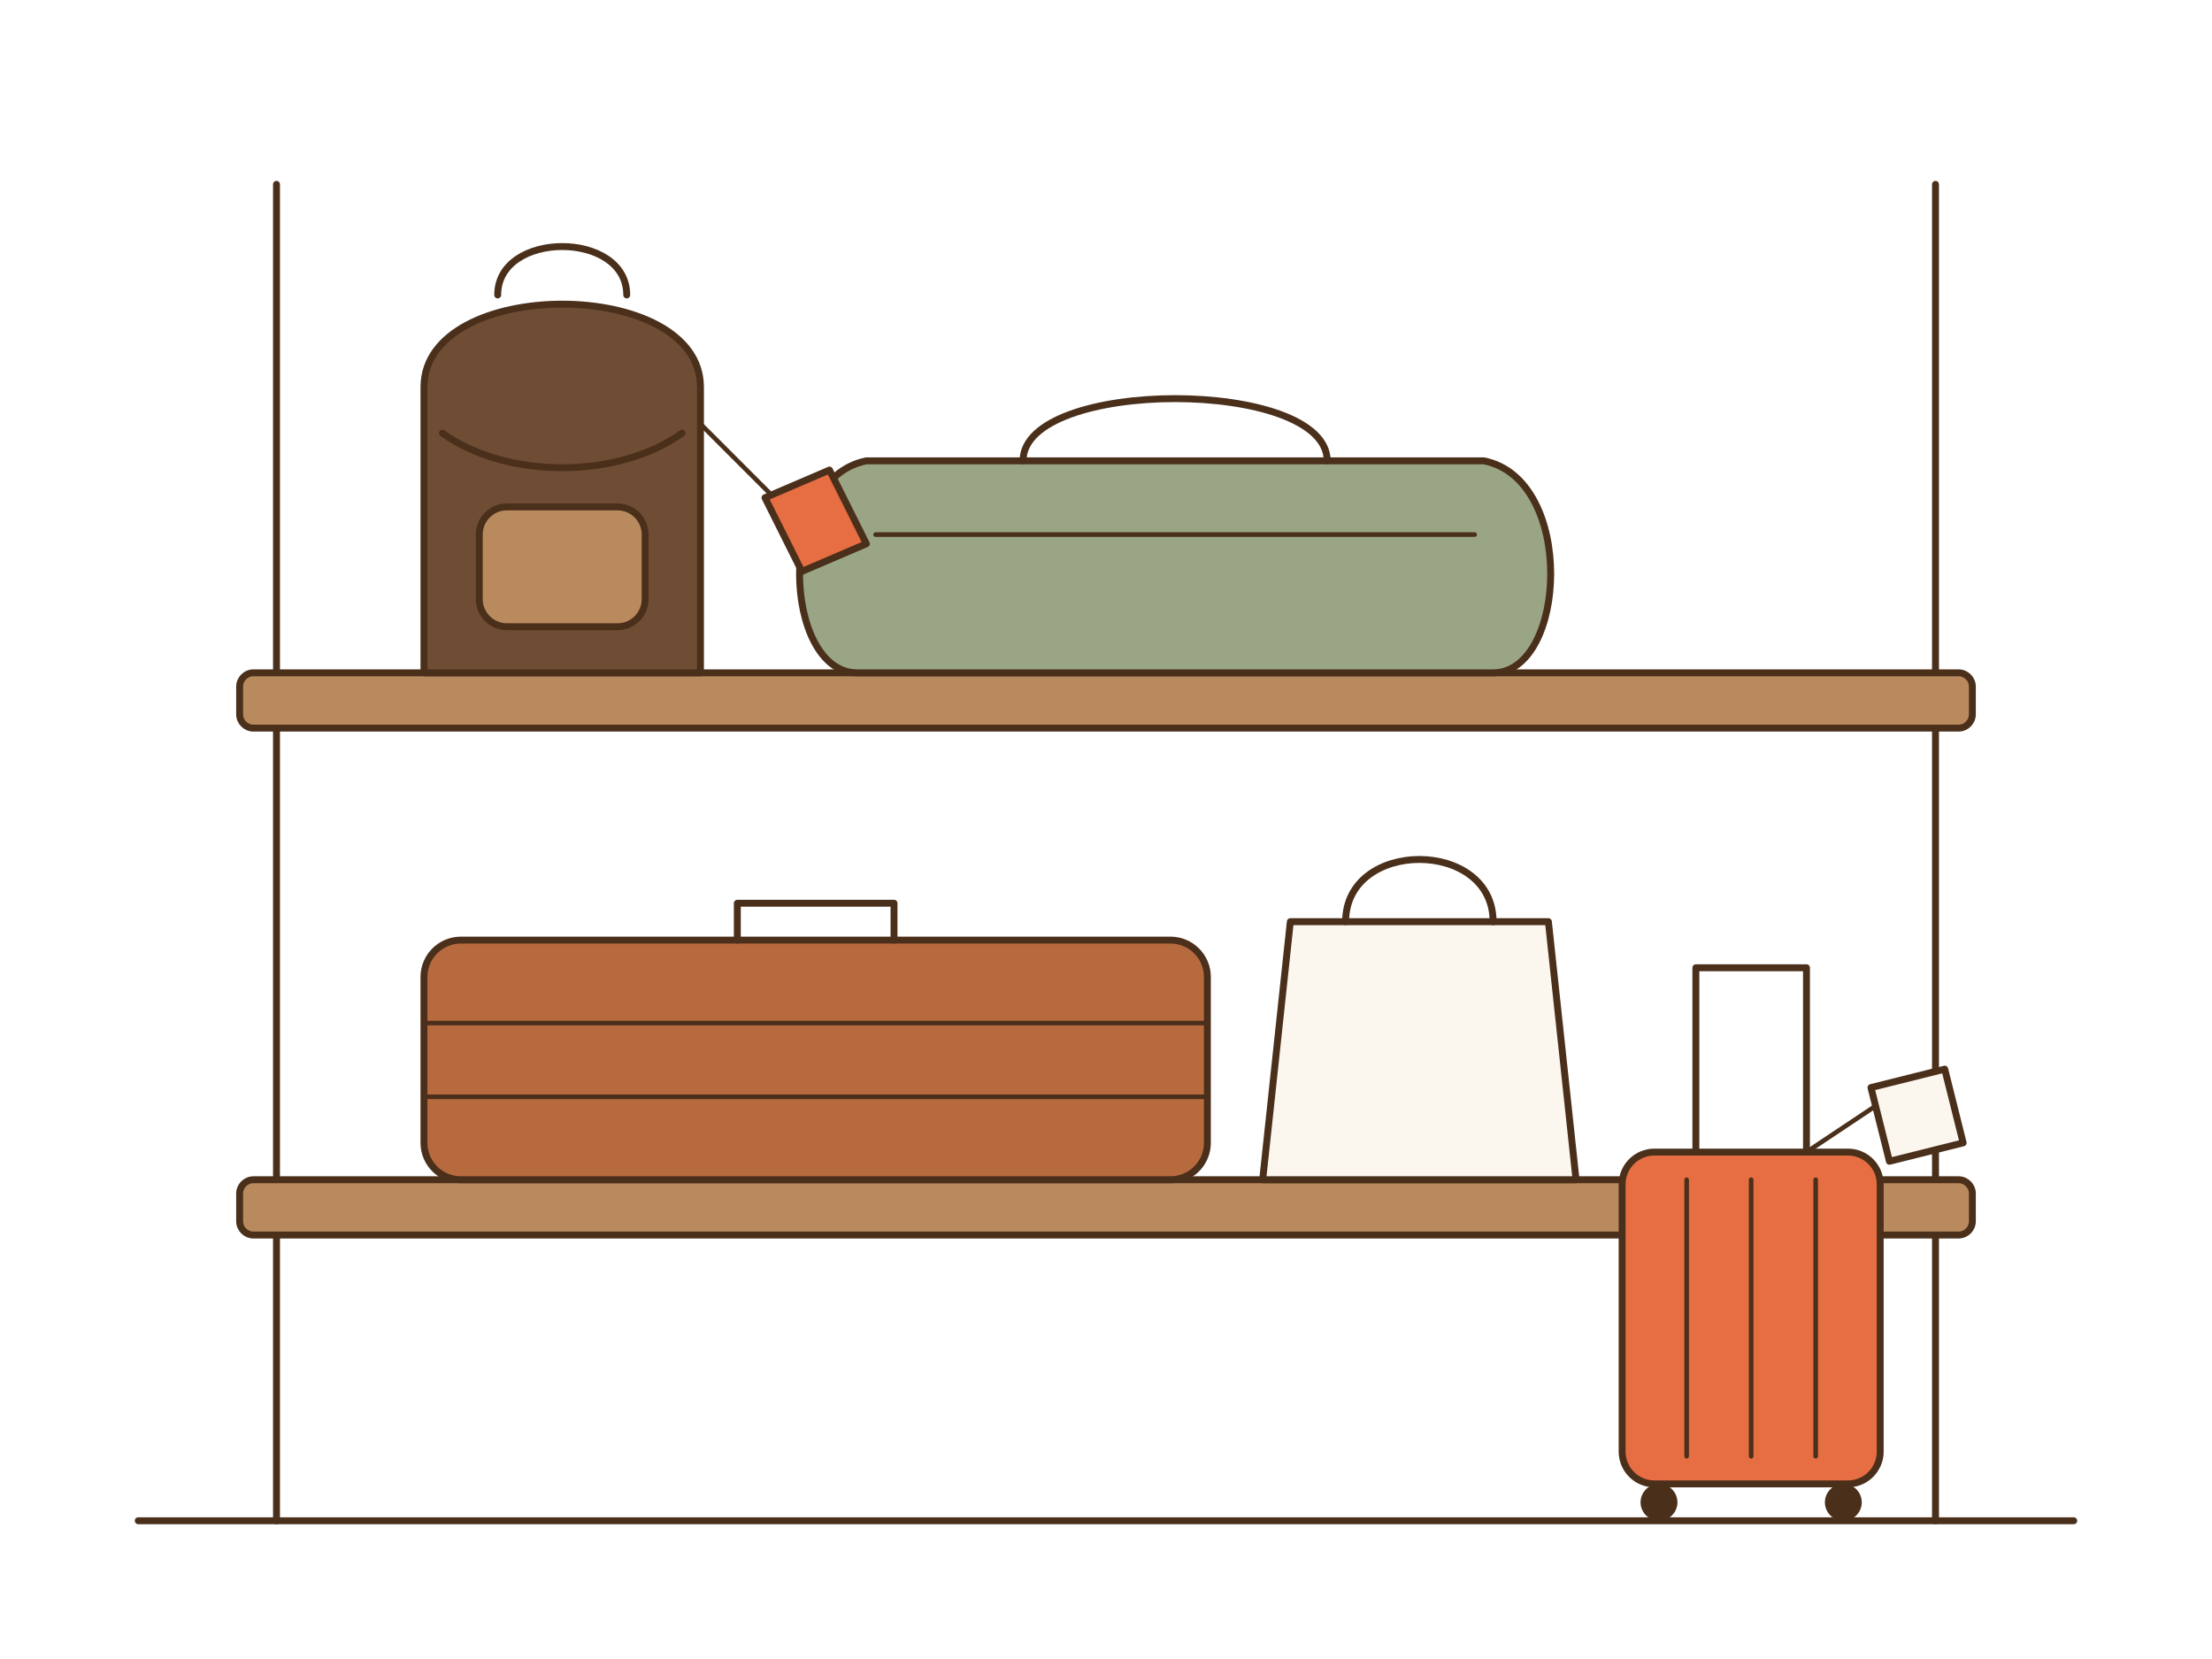
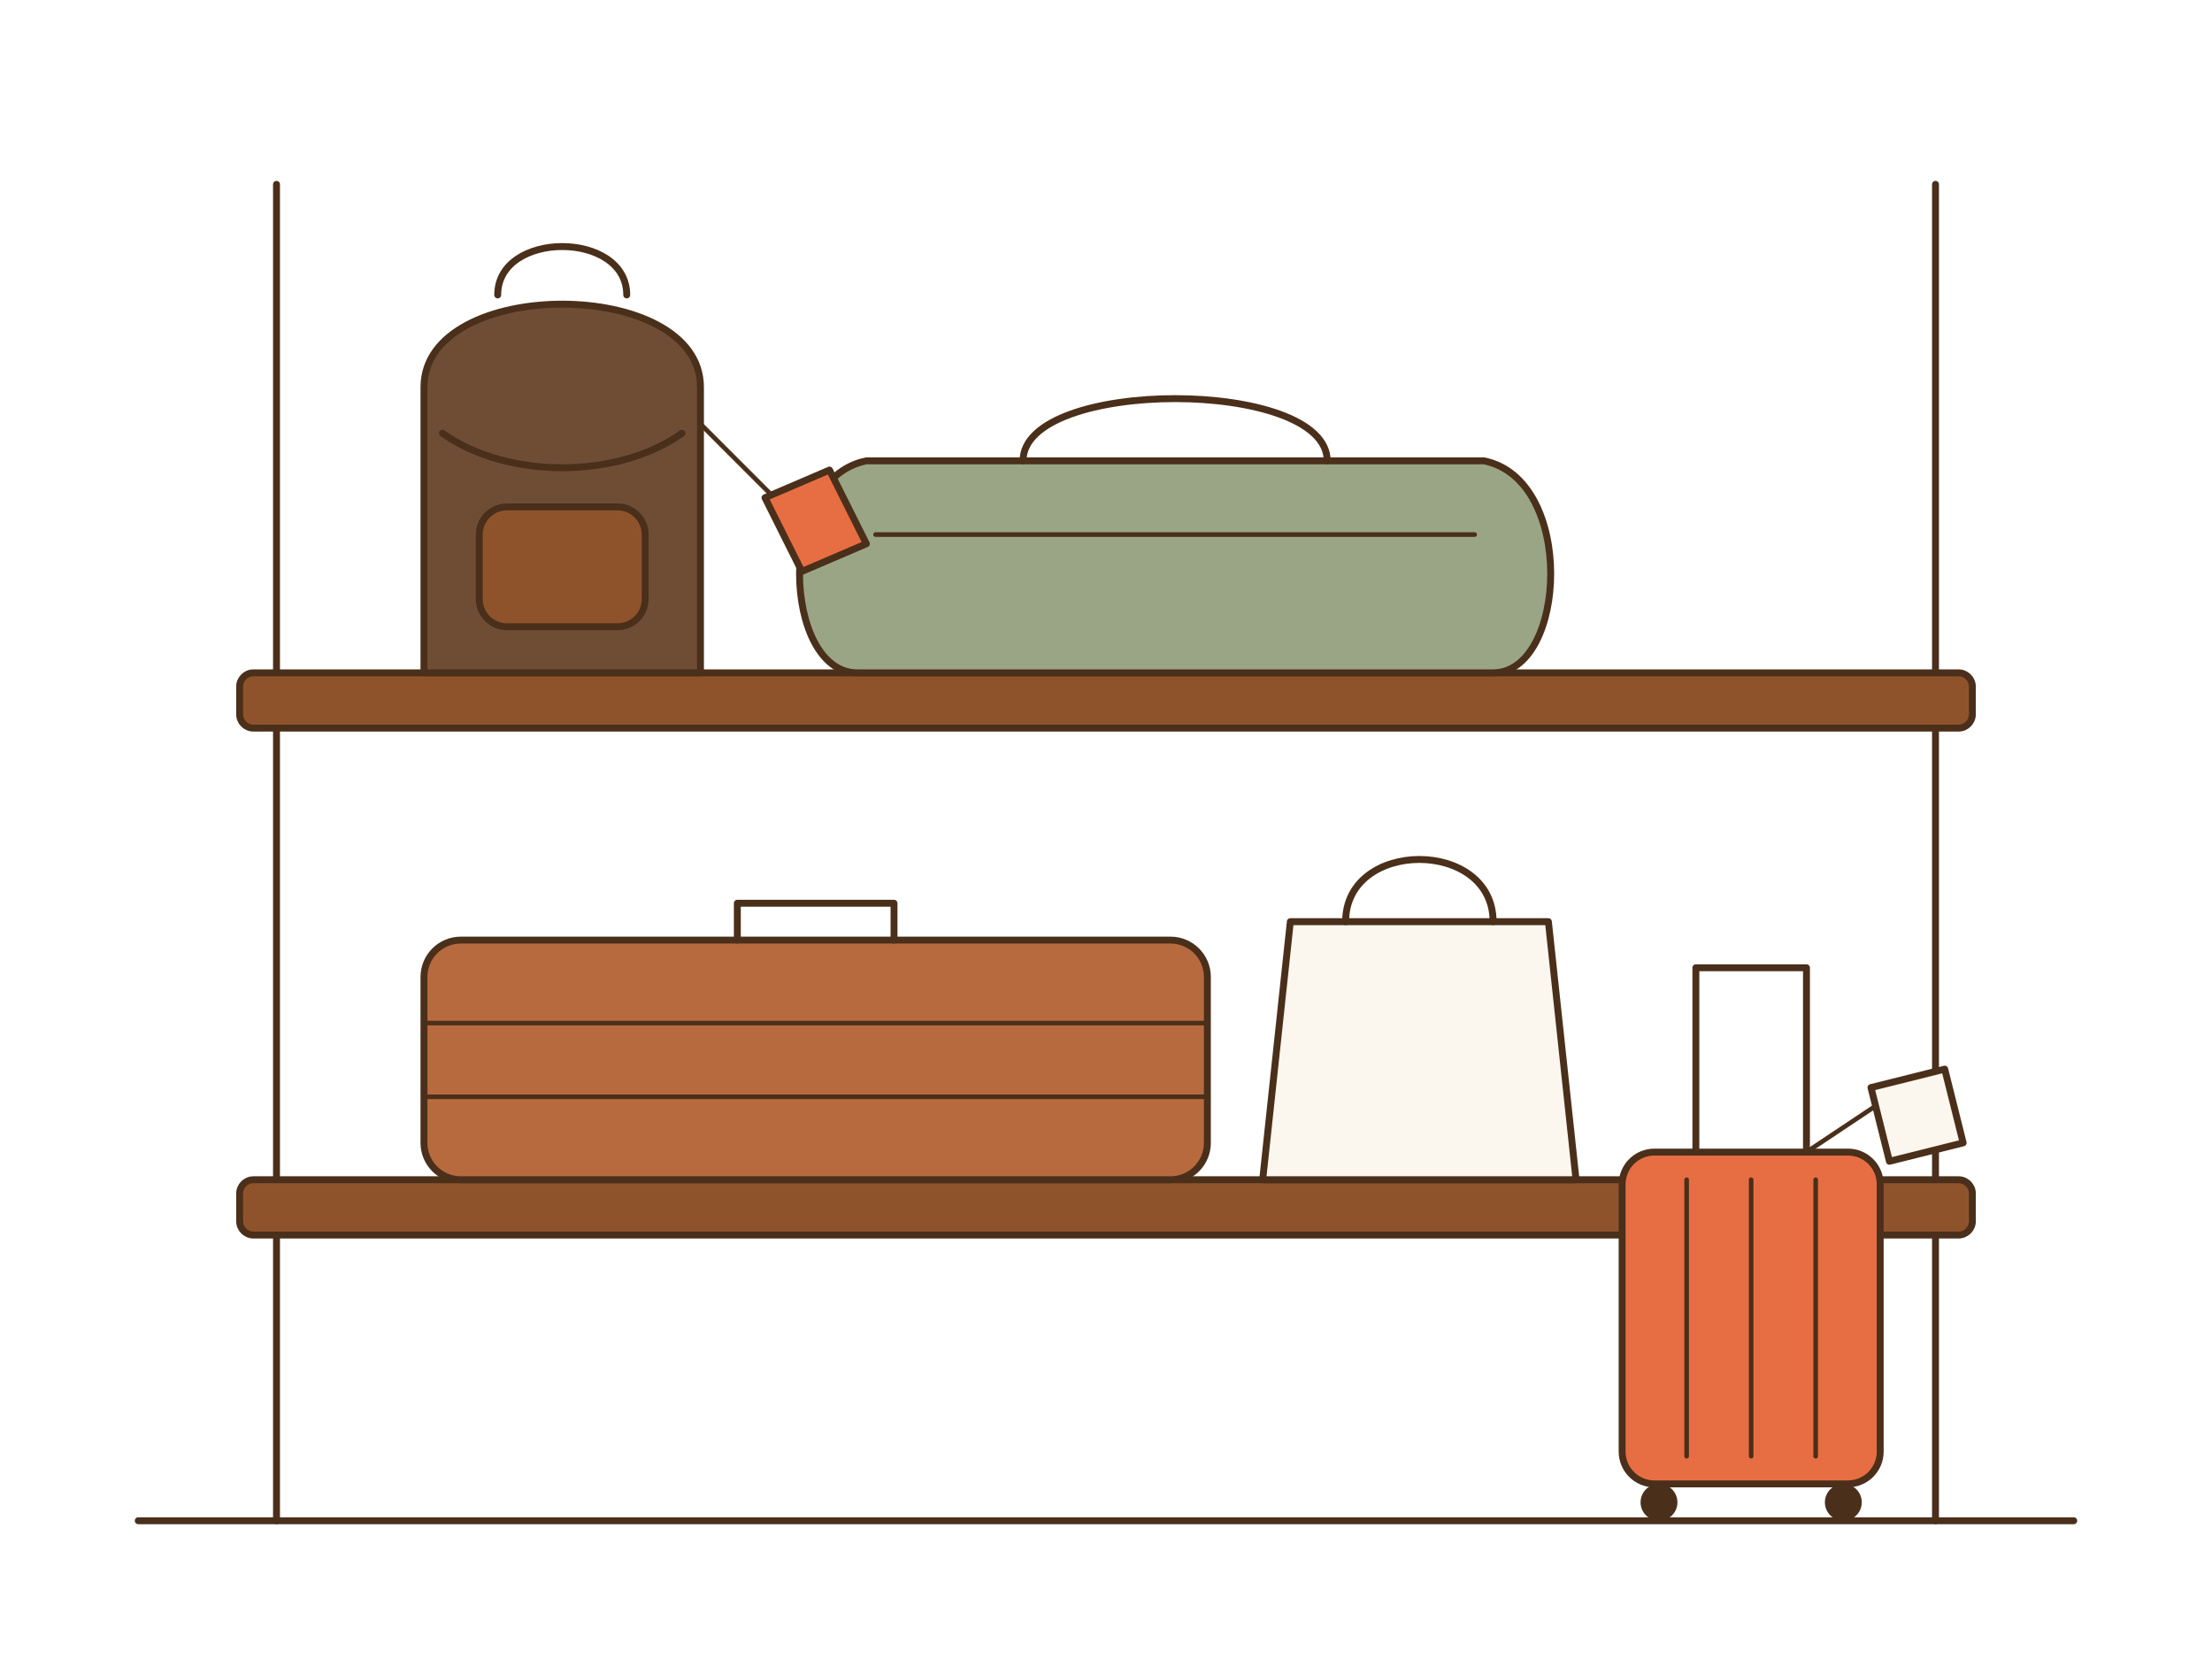
<svg xmlns="http://www.w3.org/2000/svg" viewBox="0 0 480 360" width="480" height="360">
-   <style>.l,.h{fill:none;stroke:#4a2f1b;stroke-linecap:round;stroke-linejoin:round;vector-effect:non-scaling-stroke}.l{stroke-width:1.5}.h{stroke-width:1}.d{stroke-dasharray:3 4}.f{stroke:#4a2f1b;stroke-width:1.5;stroke-linejoin:round;vector-effect:non-scaling-stroke}.c{fill:#fbf6ee}.p{fill:#fffaf2}.s{fill:#e7dac6}.w{fill:#d2ab80}.wd{fill:#b98a5e}.b{fill:#6f4d35}.a{fill:#e76e43}.y{fill:#eed079}.g{fill:#9aa585}.r{fill:#b86a3f}.k{fill:#4a2f1b}.cu{fill:#a0673f}.in{fill:#f8dea2}.glow{fill:#eed079;opacity:.22}.steam{fill:none;stroke:#8c7b66;stroke-width:1;stroke-linecap:round;vector-effect:non-scaling-stroke}.lichen{fill:none;stroke:#8f9a7a;stroke-width:4;stroke-linecap:round;vector-effect:non-scaling-stroke}.dusk{fill:#f6d9b0}.bank{fill:#b5b8ae}.river1{fill:#efd6b4}.river2{fill:#e4c6a0}.glint{fill:none;stroke:#fffaf2;stroke-width:1.5;stroke-linecap:round;vector-effect:non-scaling-stroke}.water{fill:none;stroke:#8fa7ad;stroke-width:1.5;stroke-linecap:round;stroke-dasharray:6 7;vector-effect:non-scaling-stroke}@media (prefers-color-scheme:dark){.l,.h,.f{stroke:#dccdb6}.c{fill:#2c1e13}.p{fill:#3a2b1f}.s{fill:#34281d}.w{fill:#6f5038}.wd{fill:#5b412d}.dusk{fill:#3a2618}.bank{fill:#2e2721}.river1{fill:#251b14}.river2{fill:#1f1711}.glint{stroke:#e76e43}.in{fill:#e3ad4c}.b{fill:#8a6444}.k{fill:#dccdb6}.cu{fill:#7a4f31}.g{fill:#6f7a60}.r{fill:#8f5334}.glow{opacity:.2}.steam{stroke:#a8987f}.water{stroke:#7f969c}}</style>
+   <style>.l,.h{fill:none;stroke:#4a2f1b;stroke-linecap:round;stroke-linejoin:round;vector-effect:non-scaling-stroke}.l{stroke-width:1.5}.h{stroke-width:1}.d{stroke-dasharray:3 4}.f{stroke:#4a2f1b;stroke-width:1.5;stroke-linejoin:round;vector-effect:non-scaling-stroke}.c{fill:#fbf6ee}.p{fill:#fffaf2}.s{fill:#e7dac6}.w{fill:#b97440}.wd{fill:#8f532c}.b{fill:#6f4d35}.a{fill:#e76e43}.y{fill:#eed079}.g{fill:#9aa585}.r{fill:#b86a3f}.k{fill:#4a2f1b}.cu{fill:#8e867c}.in{fill:#f6d58a}.glow{fill:#eed079;opacity:.22}.steam{fill:none;stroke:#8c7b66;stroke-width:1;stroke-linecap:round;vector-effect:non-scaling-stroke}.lichen{fill:none;stroke:#8f9a7a;stroke-width:4;stroke-linecap:round;vector-effect:non-scaling-stroke}.dusk{fill:#f6d9b0}.bank{fill:#b5b8ae}.river1{fill:#efd6b4}.river2{fill:#e4c6a0}.glint{fill:none;stroke:#fffaf2;stroke-width:1.5;stroke-linecap:round;vector-effect:non-scaling-stroke}.water{fill:none;stroke:#8fa7ad;stroke-width:1.5;stroke-linecap:round;stroke-dasharray:6 7;vector-effect:non-scaling-stroke}@media (prefers-color-scheme:dark){.l,.h,.f{stroke:#dccdb6}.c{fill:#2c1e13}.p{fill:#3a2b1f}.s{fill:#34281d}.w{fill:#7d4526}.wd{fill:#5e3219}.dusk{fill:#3a2618}.bank{fill:#2e2721}.river1{fill:#251b14}.river2{fill:#1f1711}.glint{stroke:#e76e43}.in{fill:#d9a64a}.b{fill:#8a6444}.k{fill:#dccdb6}.cu{fill:#5d5750}.g{fill:#6f7a60}.r{fill:#8f5334}.glow{opacity:.2}.steam{stroke:#a8987f}.water{stroke:#7f969c}}</style>
  <path class="l" d="M60 40V330M420 40V330" />
  <rect class="wd f" x="52" y="146" width="376" height="12" rx="3" />
  <rect class="wd f" x="52" y="256" width="376" height="12" rx="3" />
  <path class="l" d="M30 330H450" />
  <path class="b f" d="M92 146V84C92 60 152 60 152 84V146Z" />
  <path class="l" d="M96 94C110 104 134 104 148 94" />
  <rect class="wd f" x="104" y="110" width="36" height="26" rx="6" />
  <path class="l" d="M108 64C108 50 136 50 136 64" />
  <path class="g f" d="M186 146C170 146 168 104 188 100H322C342 104 340 146 324 146Z" />
  <path class="h" d="M190 116H320" />
  <path class="l" d="M222 100C222 82 288 82 288 100" />
  <path class="h" d="M152 92 170 110" />
  <path class="a f" d="M166 108 180 102 188 118 174 124Z" />
  <rect class="r f" x="92" y="204" width="170" height="52" rx="8" />
  <path class="h" d="M92 222H262M92 238H262" />
  <path class="l" d="M160 204V196H194V204" />
  <path class="c f" d="M274 256 280 200H336L342 256Z" />
  <path class="l" d="M292 200C292 182 324 182 324 200" />
  <path class="l" d="M368 250V210H392V250" />
  <rect class="a f" x="352" y="250" width="56" height="72" rx="7" />
  <path class="h" d="M366 256V316M380 256V316M394 256V316" />
  <circle class="k" cx="360" cy="326" r="4" />
  <circle class="k" cx="400" cy="326" r="4" />
  <path class="h" d="M392 250 410 238" />
  <path class="c f" d="M406 236 422 232 426 248 410 252Z" />
</svg>
